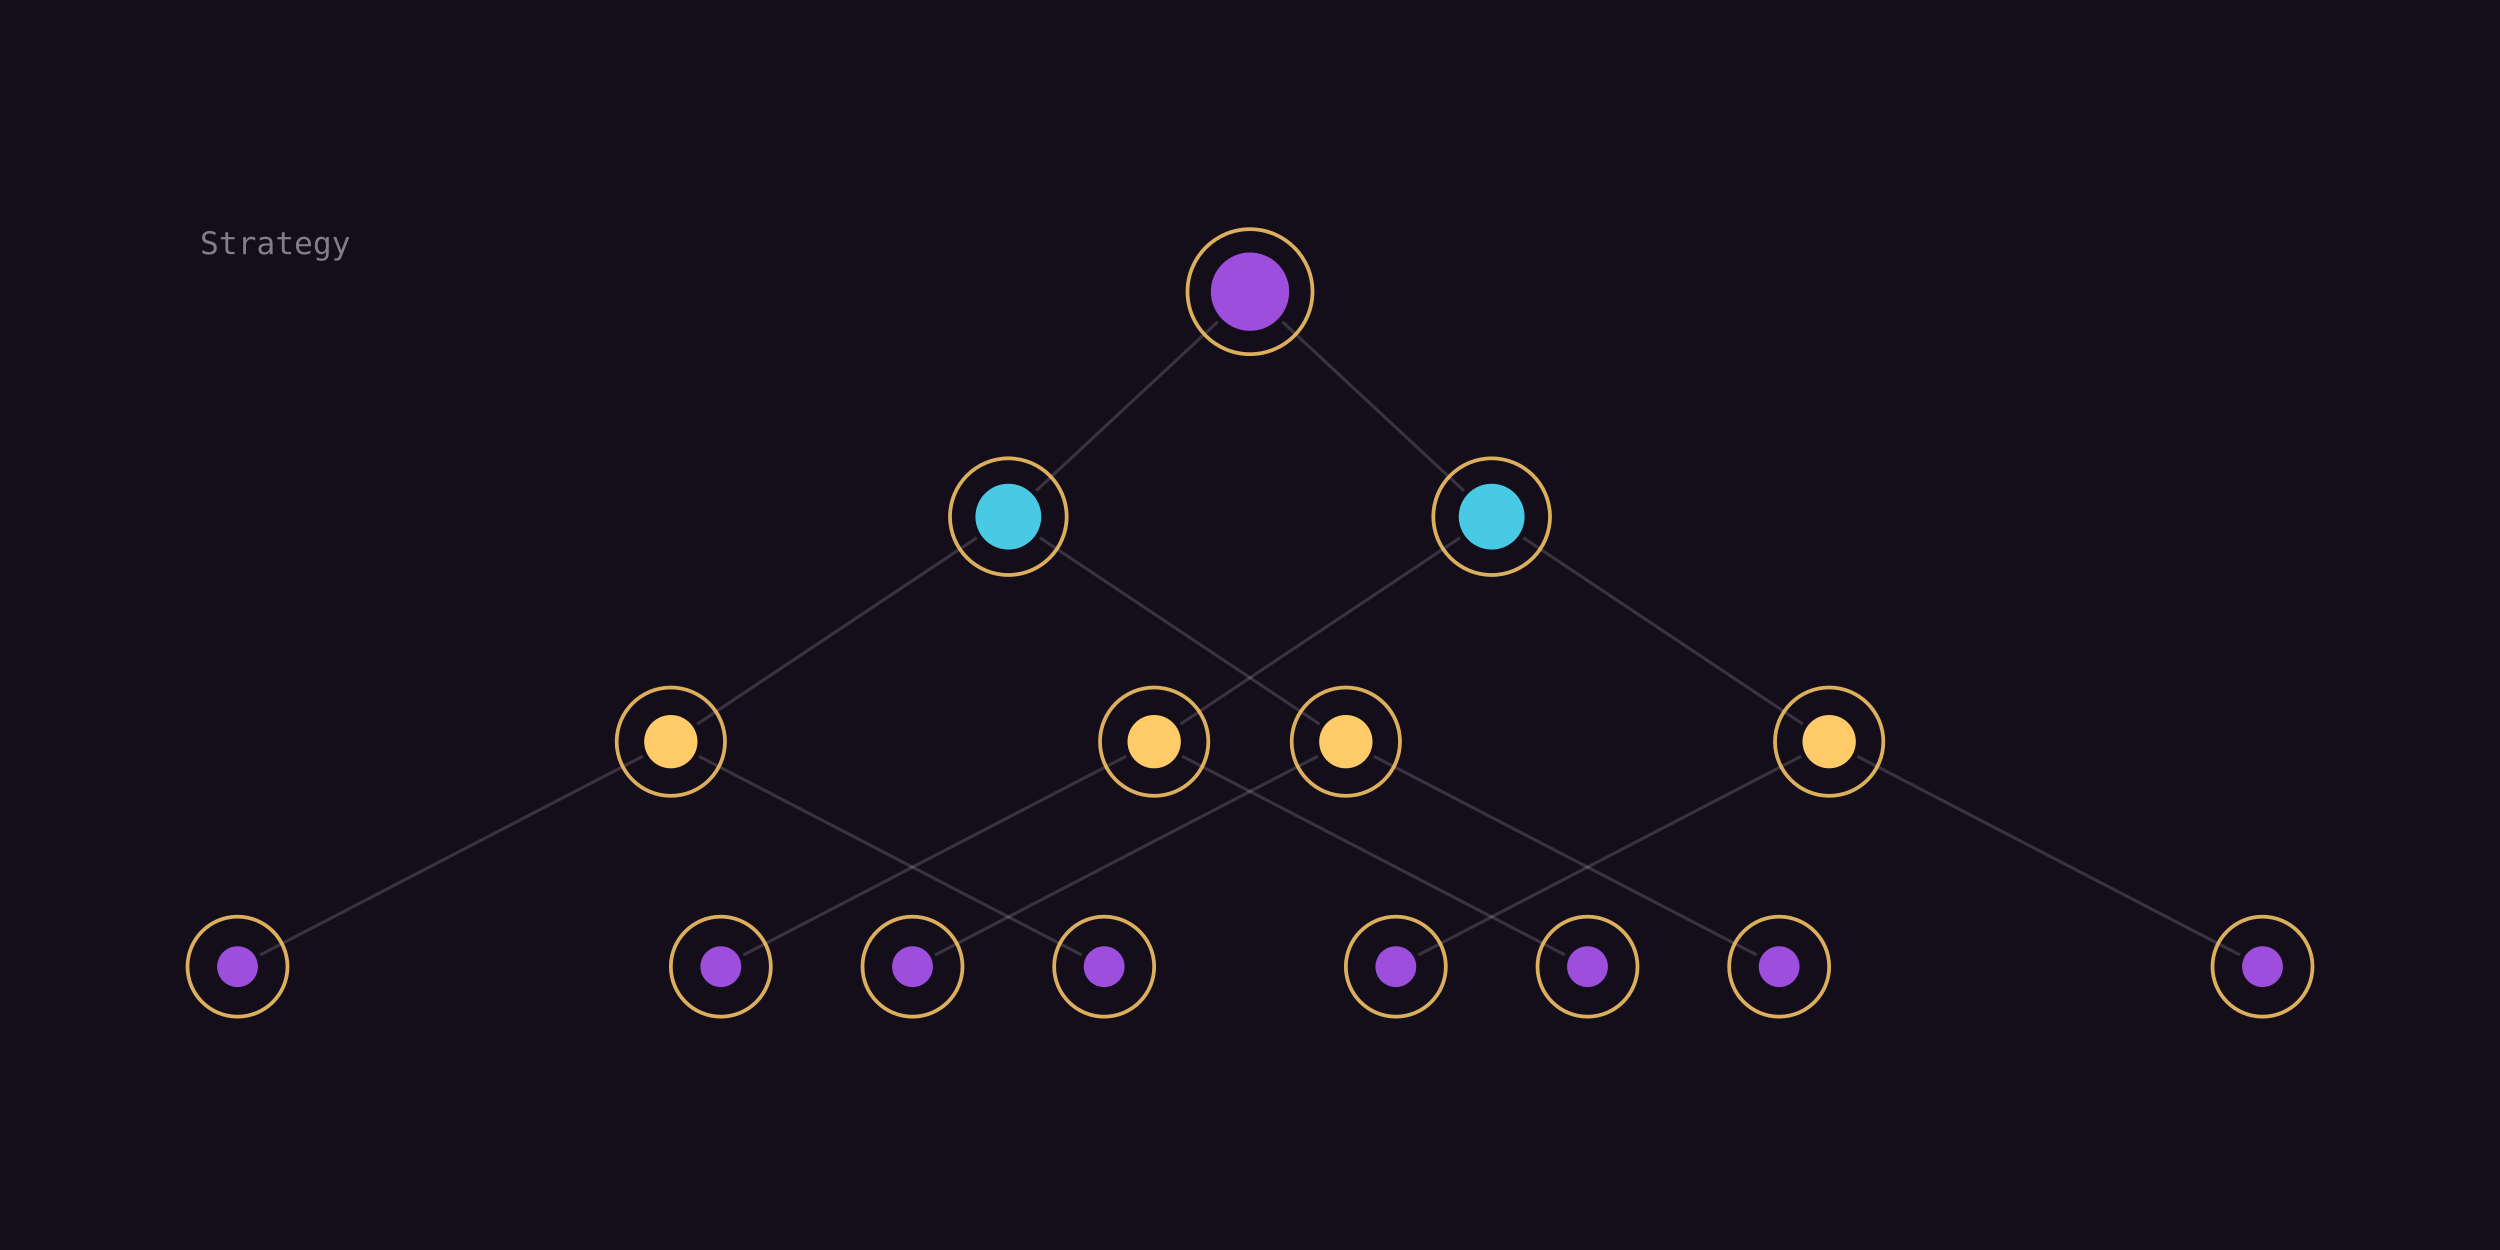
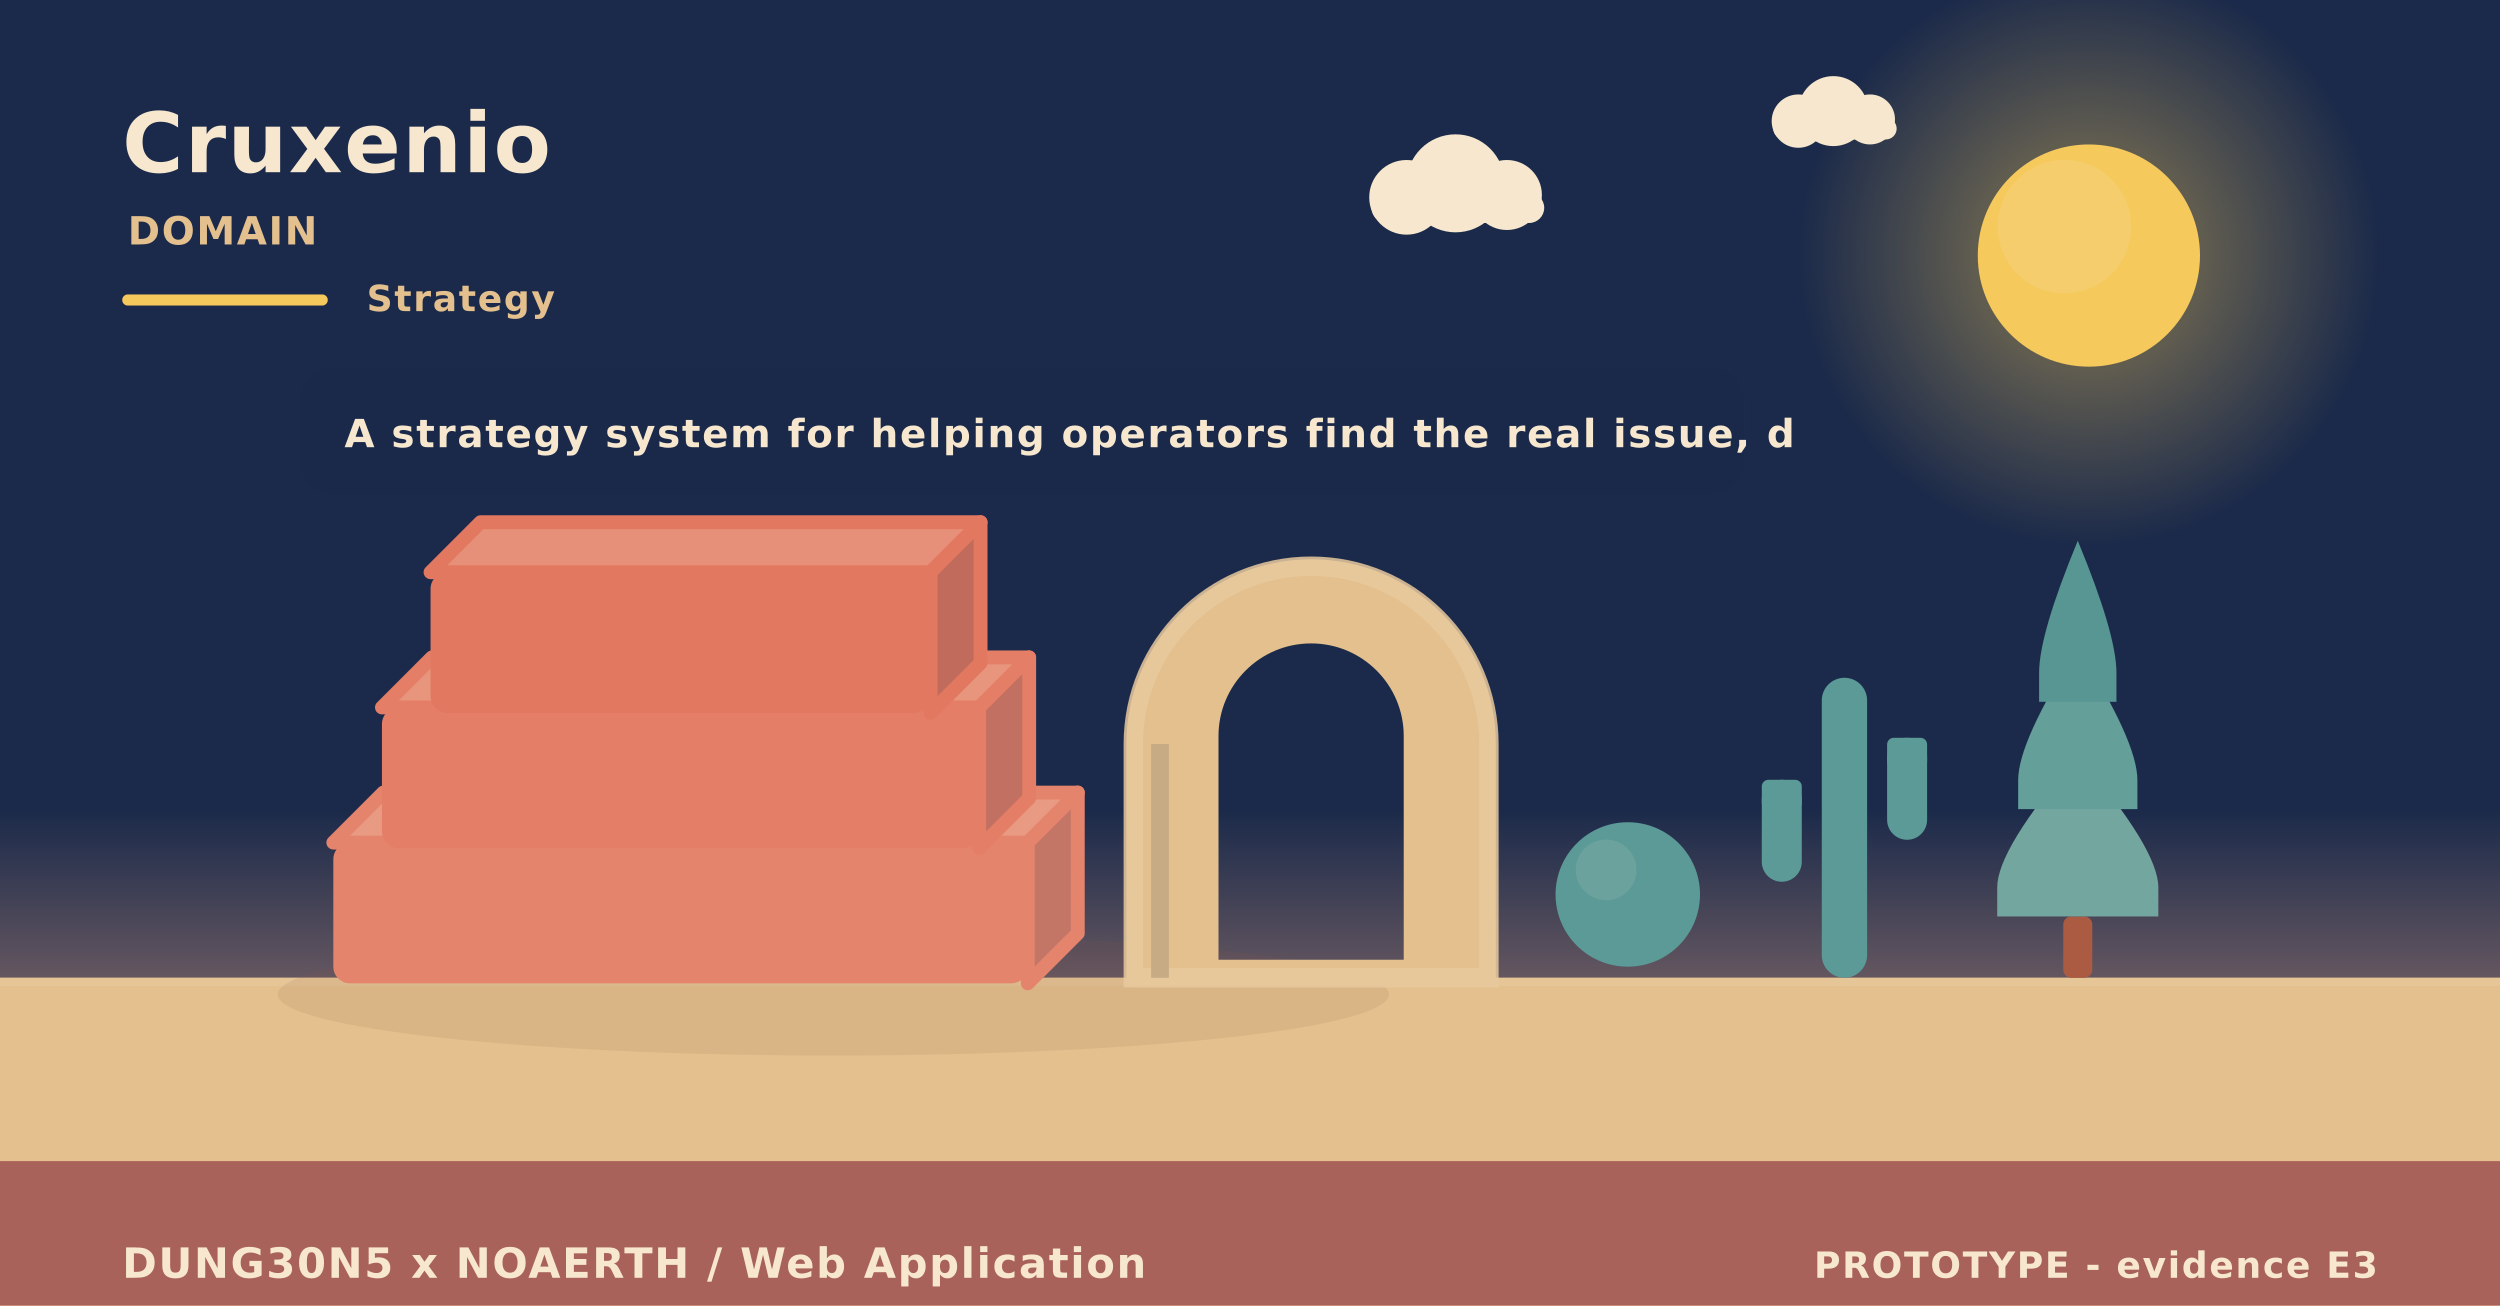
- <svg xmlns="http://www.w3.org/2000/svg" viewBox="0 0 1200 600" width="1200" height="600" role="img" aria-label="Cruxenio domain model">
-   <rect width="1200" height="600" fill="#140d1a" />
-   <defs>
-     <linearGradient id="gd" x1="0" y1="0" x2="1" y2="1">
-       <stop offset="0%" stop-color="#9d4edd" />
-       <stop offset="100%" stop-color="#48cae4" />
-     </linearGradient>
-   </defs>
-   <line x1="600.00" y1="140.00" x2="716.00" y2="248.00" stroke="rgba(244,238,248,0.300)" stroke-width="1.50" opacity="0.55" />
-   <line x1="600.00" y1="140.00" x2="484.00" y2="248.00" stroke="rgba(244,238,248,0.300)" stroke-width="1.50" opacity="0.55" />
-   <line x1="716.00" y1="248.00" x2="878.00" y2="356.00" stroke="rgba(244,238,248,0.300)" stroke-width="1.50" opacity="0.55" />
-   <line x1="716.00" y1="248.00" x2="554.00" y2="356.00" stroke="rgba(244,238,248,0.300)" stroke-width="1.50" opacity="0.55" />
-   <line x1="484.00" y1="248.00" x2="646.00" y2="356.00" stroke="rgba(244,238,248,0.300)" stroke-width="1.50" opacity="0.55" />
-   <line x1="484.00" y1="248.00" x2="322.00" y2="356.00" stroke="rgba(244,238,248,0.300)" stroke-width="1.50" opacity="0.55" />
-   <line x1="878.00" y1="356.00" x2="1086.00" y2="464.00" stroke="rgba(244,238,248,0.300)" stroke-width="1.50" opacity="0.55" />
-   <line x1="878.00" y1="356.00" x2="670.00" y2="464.00" stroke="rgba(244,238,248,0.300)" stroke-width="1.50" opacity="0.55" />
-   <line x1="554.00" y1="356.00" x2="762.00" y2="464.00" stroke="rgba(244,238,248,0.300)" stroke-width="1.50" opacity="0.55" />
-   <line x1="554.00" y1="356.00" x2="346.00" y2="464.00" stroke="rgba(244,238,248,0.300)" stroke-width="1.50" opacity="0.55" />
-   <line x1="646.00" y1="356.00" x2="854.00" y2="464.00" stroke="rgba(244,238,248,0.300)" stroke-width="1.50" opacity="0.55" />
-   <line x1="646.00" y1="356.00" x2="438.00" y2="464.00" stroke="rgba(244,238,248,0.300)" stroke-width="1.50" opacity="0.55" />
-   <line x1="322.00" y1="356.00" x2="530.00" y2="464.00" stroke="rgba(244,238,248,0.300)" stroke-width="1.50" opacity="0.55" />
-   <line x1="322.00" y1="356.00" x2="114.00" y2="464.00" stroke="rgba(244,238,248,0.300)" stroke-width="1.50" opacity="0.55" />
-   <circle cx="600.00" cy="140.00" r="20.00" fill="#9d4edd" opacity="1.00" stroke="#140d1a" stroke-width="2.40" />
+ <svg xmlns="http://www.w3.org/2000/svg" width="900" height="470" viewBox="0 0 900 470" role="img" aria-label="Cruxenio - the problem it addresses">
+   <linearGradient id="skym" x1="0" y1="0" x2="0" y2="1">
+     <stop offset="0" stop-color="#1b2a4a" />
+     <stop offset="0.62" stop-color="#1b2a4a" />
+     <stop offset="1" stop-color="#f3ad8a" />
+   </linearGradient>
+   <rect width="900" height="470" fill="url(#skym)" />
+   <radialGradient id="sunm">
+     <stop offset="0.35" stop-color="#f5c95c" stop-opacity="0.34" />
+     <stop offset="1" stop-color="#f5c95c" stop-opacity="0" />
+   </radialGradient>
+   <circle cx="752" cy="92" r="104" fill="url(#sunm)" />
+   <circle cx="752" cy="92" r="40" fill="#f5c95c" />
+   <circle cx="743.2" cy="81.6" r="24" fill="#f5d27e" opacity="0.5" />
  <g>
-     <circle cx="600.00" cy="140.00" r="30.00" fill="none" stroke="#ffcb69" stroke-width="1.80" opacity="0.85" />
-     <animate attributeName="opacity" values="0.25;1.0;0.25" dur="6.75s" begin="0.0s" repeatCount="indefinite" />
+     <circle cx="524" cy="66" r="17.64" fill="#f6e7ce" />
+     <circle cx="506.36" cy="71.04" r="13.44" fill="#f6e7ce" />
+     <circle cx="542.48" cy="70.2" r="12.6" fill="#f6e7ce" />
+     <rect x="493.76" y="69.36" width="62.16" height="10.92" rx="5.46" fill="#f6e7ce" />
+     <animateTransform attributeName="transform" type="translate" values="0 0;24 0;0 0" dur="36s" begin="0s" repeatCount="indefinite" />
  </g>
-   <circle cx="716.00" cy="248.00" r="17.00" fill="#48cae4" opacity="1.00" stroke="#140d1a" stroke-width="2.40" />
  <g>
-     <circle cx="716.00" cy="248.00" r="28.00" fill="none" stroke="#ffcb69" stroke-width="1.80" opacity="0.85" />
-     <animate attributeName="opacity" values="0.25;1.0;0.25" dur="6.75s" begin="0.5s" repeatCount="indefinite" />
+     <circle cx="660" cy="40" r="12.6" fill="#f6e7ce" />
+     <circle cx="647.4" cy="43.6" r="9.6" fill="#f6e7ce" />
+     <circle cx="673.2" cy="43" r="9" fill="#f6e7ce" />
+     <rect x="638.4" y="42.4" width="44.4" height="7.8" rx="3.9" fill="#f6e7ce" />
+     <animateTransform attributeName="transform" type="translate" values="0 0;-18 0;0 0" dur="46s" begin="3s" repeatCount="indefinite" />
  </g>
-   <circle cx="484.00" cy="248.00" r="17.00" fill="#48cae4" opacity="1.00" stroke="#140d1a" stroke-width="2.40" />
-   <g>
-     <circle cx="484.00" cy="248.00" r="28.00" fill="none" stroke="#ffcb69" stroke-width="1.80" opacity="0.85" />
-     <animate attributeName="opacity" values="0.25;1.0;0.25" dur="6.75s" begin="0.62s" repeatCount="indefinite" />
-   </g>
-   <circle cx="878.00" cy="356.00" r="14.00" fill="#ffcb69" opacity="1.00" stroke="#140d1a" stroke-width="2.40" />
-   <g>
-     <circle cx="878.00" cy="356.00" r="26.00" fill="none" stroke="#ffcb69" stroke-width="1.80" opacity="0.85" />
-     <animate attributeName="opacity" values="0.25;1.0;0.25" dur="6.75s" begin="1.0s" repeatCount="indefinite" />
-   </g>
-   <circle cx="554.00" cy="356.00" r="14.00" fill="#ffcb69" opacity="1.00" stroke="#140d1a" stroke-width="2.40" />
-   <g>
-     <circle cx="554.00" cy="356.00" r="26.00" fill="none" stroke="#ffcb69" stroke-width="1.80" opacity="0.85" />
-     <animate attributeName="opacity" values="0.25;1.0;0.25" dur="6.75s" begin="1.12s" repeatCount="indefinite" />
-   </g>
-   <circle cx="646.00" cy="356.00" r="14.00" fill="#ffcb69" opacity="1.00" stroke="#140d1a" stroke-width="2.40" />
-   <g>
-     <circle cx="646.00" cy="356.00" r="26.00" fill="none" stroke="#ffcb69" stroke-width="1.80" opacity="0.85" />
-     <animate attributeName="opacity" values="0.25;1.0;0.25" dur="6.75s" begin="1.24s" repeatCount="indefinite" />
-   </g>
-   <circle cx="322.00" cy="356.00" r="14.00" fill="#ffcb69" opacity="1.00" stroke="#140d1a" stroke-width="2.40" />
-   <g>
-     <circle cx="322.00" cy="356.00" r="26.00" fill="none" stroke="#ffcb69" stroke-width="1.80" opacity="0.85" />
-     <animate attributeName="opacity" values="0.25;1.0;0.25" dur="6.75s" begin="1.36s" repeatCount="indefinite" />
-   </g>
-   <circle cx="1086.00" cy="464.00" r="11.00" fill="#9d4edd" opacity="1.00" stroke="#140d1a" stroke-width="2.40" />
-   <g>
-     <circle cx="1086.00" cy="464.00" r="24.00" fill="none" stroke="#ffcb69" stroke-width="1.80" opacity="0.85" />
-     <animate attributeName="opacity" values="0.25;1.0;0.25" dur="6.75s" begin="1.5s" repeatCount="indefinite" />
-   </g>
-   <circle cx="670.00" cy="464.00" r="11.00" fill="#9d4edd" opacity="1.00" stroke="#140d1a" stroke-width="2.40" />
-   <g>
-     <circle cx="670.00" cy="464.00" r="24.00" fill="none" stroke="#ffcb69" stroke-width="1.80" opacity="0.85" />
-     <animate attributeName="opacity" values="0.25;1.0;0.25" dur="6.75s" begin="1.62s" repeatCount="indefinite" />
-   </g>
-   <circle cx="762.00" cy="464.00" r="11.00" fill="#9d4edd" opacity="1.00" stroke="#140d1a" stroke-width="2.40" />
-   <g>
-     <circle cx="762.00" cy="464.00" r="24.00" fill="none" stroke="#ffcb69" stroke-width="1.80" opacity="0.85" />
-     <animate attributeName="opacity" values="0.25;1.0;0.25" dur="6.75s" begin="1.74s" repeatCount="indefinite" />
-   </g>
-   <circle cx="346.00" cy="464.00" r="11.00" fill="#9d4edd" opacity="1.00" stroke="#140d1a" stroke-width="2.40" />
-   <g>
-     <circle cx="346.00" cy="464.00" r="24.00" fill="none" stroke="#ffcb69" stroke-width="1.80" opacity="0.85" />
-     <animate attributeName="opacity" values="0.25;1.0;0.25" dur="6.75s" begin="1.86s" repeatCount="indefinite" />
-   </g>
-   <circle cx="854.00" cy="464.00" r="11.00" fill="#9d4edd" opacity="1.00" stroke="#140d1a" stroke-width="2.40" />
-   <g>
-     <circle cx="854.00" cy="464.00" r="24.00" fill="none" stroke="#ffcb69" stroke-width="1.80" opacity="0.85" />
-     <animate attributeName="opacity" values="0.25;1.0;0.25" dur="6.75s" begin="1.98s" repeatCount="indefinite" />
-   </g>
-   <circle cx="438.00" cy="464.00" r="11.00" fill="#9d4edd" opacity="1.00" stroke="#140d1a" stroke-width="2.40" />
-   <g>
-     <circle cx="438.00" cy="464.00" r="24.00" fill="none" stroke="#ffcb69" stroke-width="1.80" opacity="0.85" />
-     <animate attributeName="opacity" values="0.25;1.0;0.25" dur="6.75s" begin="2.1s" repeatCount="indefinite" />
-   </g>
-   <circle cx="530.00" cy="464.00" r="11.00" fill="#9d4edd" opacity="1.00" stroke="#140d1a" stroke-width="2.40" />
-   <g>
-     <circle cx="530.00" cy="464.00" r="24.00" fill="none" stroke="#ffcb69" stroke-width="1.80" opacity="0.85" />
-     <animate attributeName="opacity" values="0.25;1.0;0.25" dur="6.75s" begin="2.22s" repeatCount="indefinite" />
-   </g>
-   <circle cx="114.00" cy="464.00" r="11.00" fill="#9d4edd" opacity="1.00" stroke="#140d1a" stroke-width="2.40" />
-   <g>
-     <circle cx="114.00" cy="464.00" r="24.00" fill="none" stroke="#ffcb69" stroke-width="1.80" opacity="0.85" />
-     <animate attributeName="opacity" values="0.25;1.0;0.25" dur="6.75s" begin="2.34s" repeatCount="indefinite" />
-   </g>
-   <text x="96" y="122" font-family="ui-monospace,Menlo,monospace" font-size="15" fill="rgba(244,238,248,0.500)">Strategy</text>
+   <rect x="0" y="352" width="900" height="118" fill="#e3c08d" />
+   <rect x="0" y="352" width="900" height="3" fill="#e6c596" />
+   <text x="44" y="62" font-family="Verdana,DejaVu Sans,sans-serif" font-size="30" font-weight="700" letter-spacing="0.6" fill="#f6e7ce" text-anchor="start">Cruxenio</text>
+   <text x="46" y="88" font-family="Verdana,DejaVu Sans,sans-serif" font-size="14" font-weight="700" letter-spacing="0.6" fill="#e3c08d" text-anchor="start">DOMAIN</text>
+   <rect x="44" y="106" width="74" height="4" rx="2" fill="#f5c95c" />
+   <text x="132" y="112" font-family="Verdana,DejaVu Sans,sans-serif" font-size="13" font-weight="700" letter-spacing="0.6" fill="#e3c08d" text-anchor="start">Strategy</text>
+   <ellipse cx="300" cy="358" rx="200" ry="22" fill="rgba(138,90,68,0.11)" />
+   <path d="M120,303.33 L370,303.33 L388,285.33 L138,285.33 Z" fill="#e99a82" stroke="#e5846c" stroke-width="5" stroke-linejoin="round" />
+   <path d="M370,303.33 L388,285.33 L388,336 L370,354 Z" fill="#c37566" stroke="#e5846c" stroke-width="5" stroke-linejoin="round" />
+   <rect x="120" y="303.33" width="250" height="50.67" rx="6" fill="#e5846c" />
+   <path d="M137.5,254.67 L352.5,254.67 L370.5,236.67 L155.5,236.67 Z" fill="#e8957d" stroke="#e47e66" stroke-width="5" stroke-linejoin="round" />
+   <path d="M352.5,254.67 L370.5,236.67 L370.5,287.33 L352.5,305.33 Z" fill="#c27061" stroke="#e47e66" stroke-width="5" stroke-linejoin="round" />
+   <rect x="137.5" y="254.67" width="215" height="50.67" rx="6" fill="#e47e66" />
+   <path d="M155,206 L335,206 L353,188 L173,188 Z" fill="#e79079" stroke="#e37861" stroke-width="5" stroke-linejoin="round" />
+   <path d="M335,206 L353,188 L353,238.67 L335,256.67 Z" fill="#c16b5d" stroke="#e37861" stroke-width="5" stroke-linejoin="round" />
+   <rect x="155" y="206" width="180" height="50.67" rx="6" fill="#e37861" />
+   <path d="M408,352 L408,267.84 A64,64 0 0 1 536,267.84 L536,352 Z M436.16,348 L436.16,264.97 A35.84,35.84 0 0 1 507.84,264.97 L507.84,348 Z" fill="#e3c08d" fill-rule="evenodd" stroke="#e3c08d" stroke-width="5" stroke-linejoin="round" />
+   <path d="M408,352 L408,267.84 A64,64 0 0 1 536,267.84 L536,352 Z" fill="none" stroke="#e8c99d" stroke-width="7" stroke-linecap="round" opacity="0.85" />
+   <rect x="414.4" y="267.84" width="6.4" height="84.16" fill="#c7ab84" />
+   <circle cx="586" cy="322" r="26" fill="#5b9a97" />
+   <circle cx="578.2" cy="313.16" r="10.92" fill="#7aa9a2" opacity="0.55" />
+   <rect x="655.84" y="244" width="16.32" height="108" rx="8.16" fill="#5b9a97" />
+   <rect x="634.24" y="280.72" width="14.4" height="36.72" rx="7.2" fill="#5b9a97" />
+   <rect x="634.24" y="280.72" width="14.4" height="10.8" rx="2.4" fill="#5b9a97" />
+   <rect x="679.36" y="265.6" width="14.4" height="36.72" rx="7.2" fill="#5b9a97" />
+   <rect x="679.36" y="265.6" width="14.4" height="10.8" rx="2.4" fill="#5b9a97" />
+   <rect x="742.78" y="329.92" width="10.44" height="22.08" rx="2.9" fill="#ac5b43" />
+   <path d="M748,271.96 Q719,305.58 719,319.49 Q719,329.92 719,329.92 L777,329.92 Q777,329.92 777,319.49 Q777,305.58 748,271.96 Z" fill="#74a6a0" />
+   <path d="M748,233.32 Q726.54,266.94 726.54,280.85 Q726.54,291.28 726.54,291.28 L769.46,291.28 Q769.46,291.28 769.46,280.85 Q769.46,266.94 748,233.32 Z" fill="#649f9a" />
+   <path d="M748,194.68 Q734.08,228.3 734.08,242.21 Q734.08,252.64 734.08,252.64 L761.92,252.64 Q761.92,252.64 761.92,242.21 Q761.92,228.3 748,194.68 Z" fill="#589694" />
+   <rect x="108" y="132" width="520" height="46" rx="12" fill="rgba(27,42,74,0.42)" opacity="0.94" />
+   <text x="124" y="161" font-family="Verdana,DejaVu Sans,sans-serif" font-size="14" font-weight="700" letter-spacing="0.6" fill="#f6e7ce" text-anchor="start">A strategy system for helping operators find the real issue, d</text>
+   <rect x="0" y="418" width="900" height="52" rx="0" fill="#a65c56" opacity="0.94" />
+   <text x="44" y="460" font-family="Verdana,DejaVu Sans,sans-serif" font-size="15" font-weight="700" letter-spacing="0.6" fill="#f6e7ce" text-anchor="start">DUNG30N5 x NOAERTH  /  Web Application</text>
+   <text x="856" y="460" font-family="Verdana,DejaVu Sans,sans-serif" font-size="13" font-weight="700" letter-spacing="0.6" fill="#f6e7ce" text-anchor="end">PROTOTYPE  -  evidence E3</text>
</svg>
